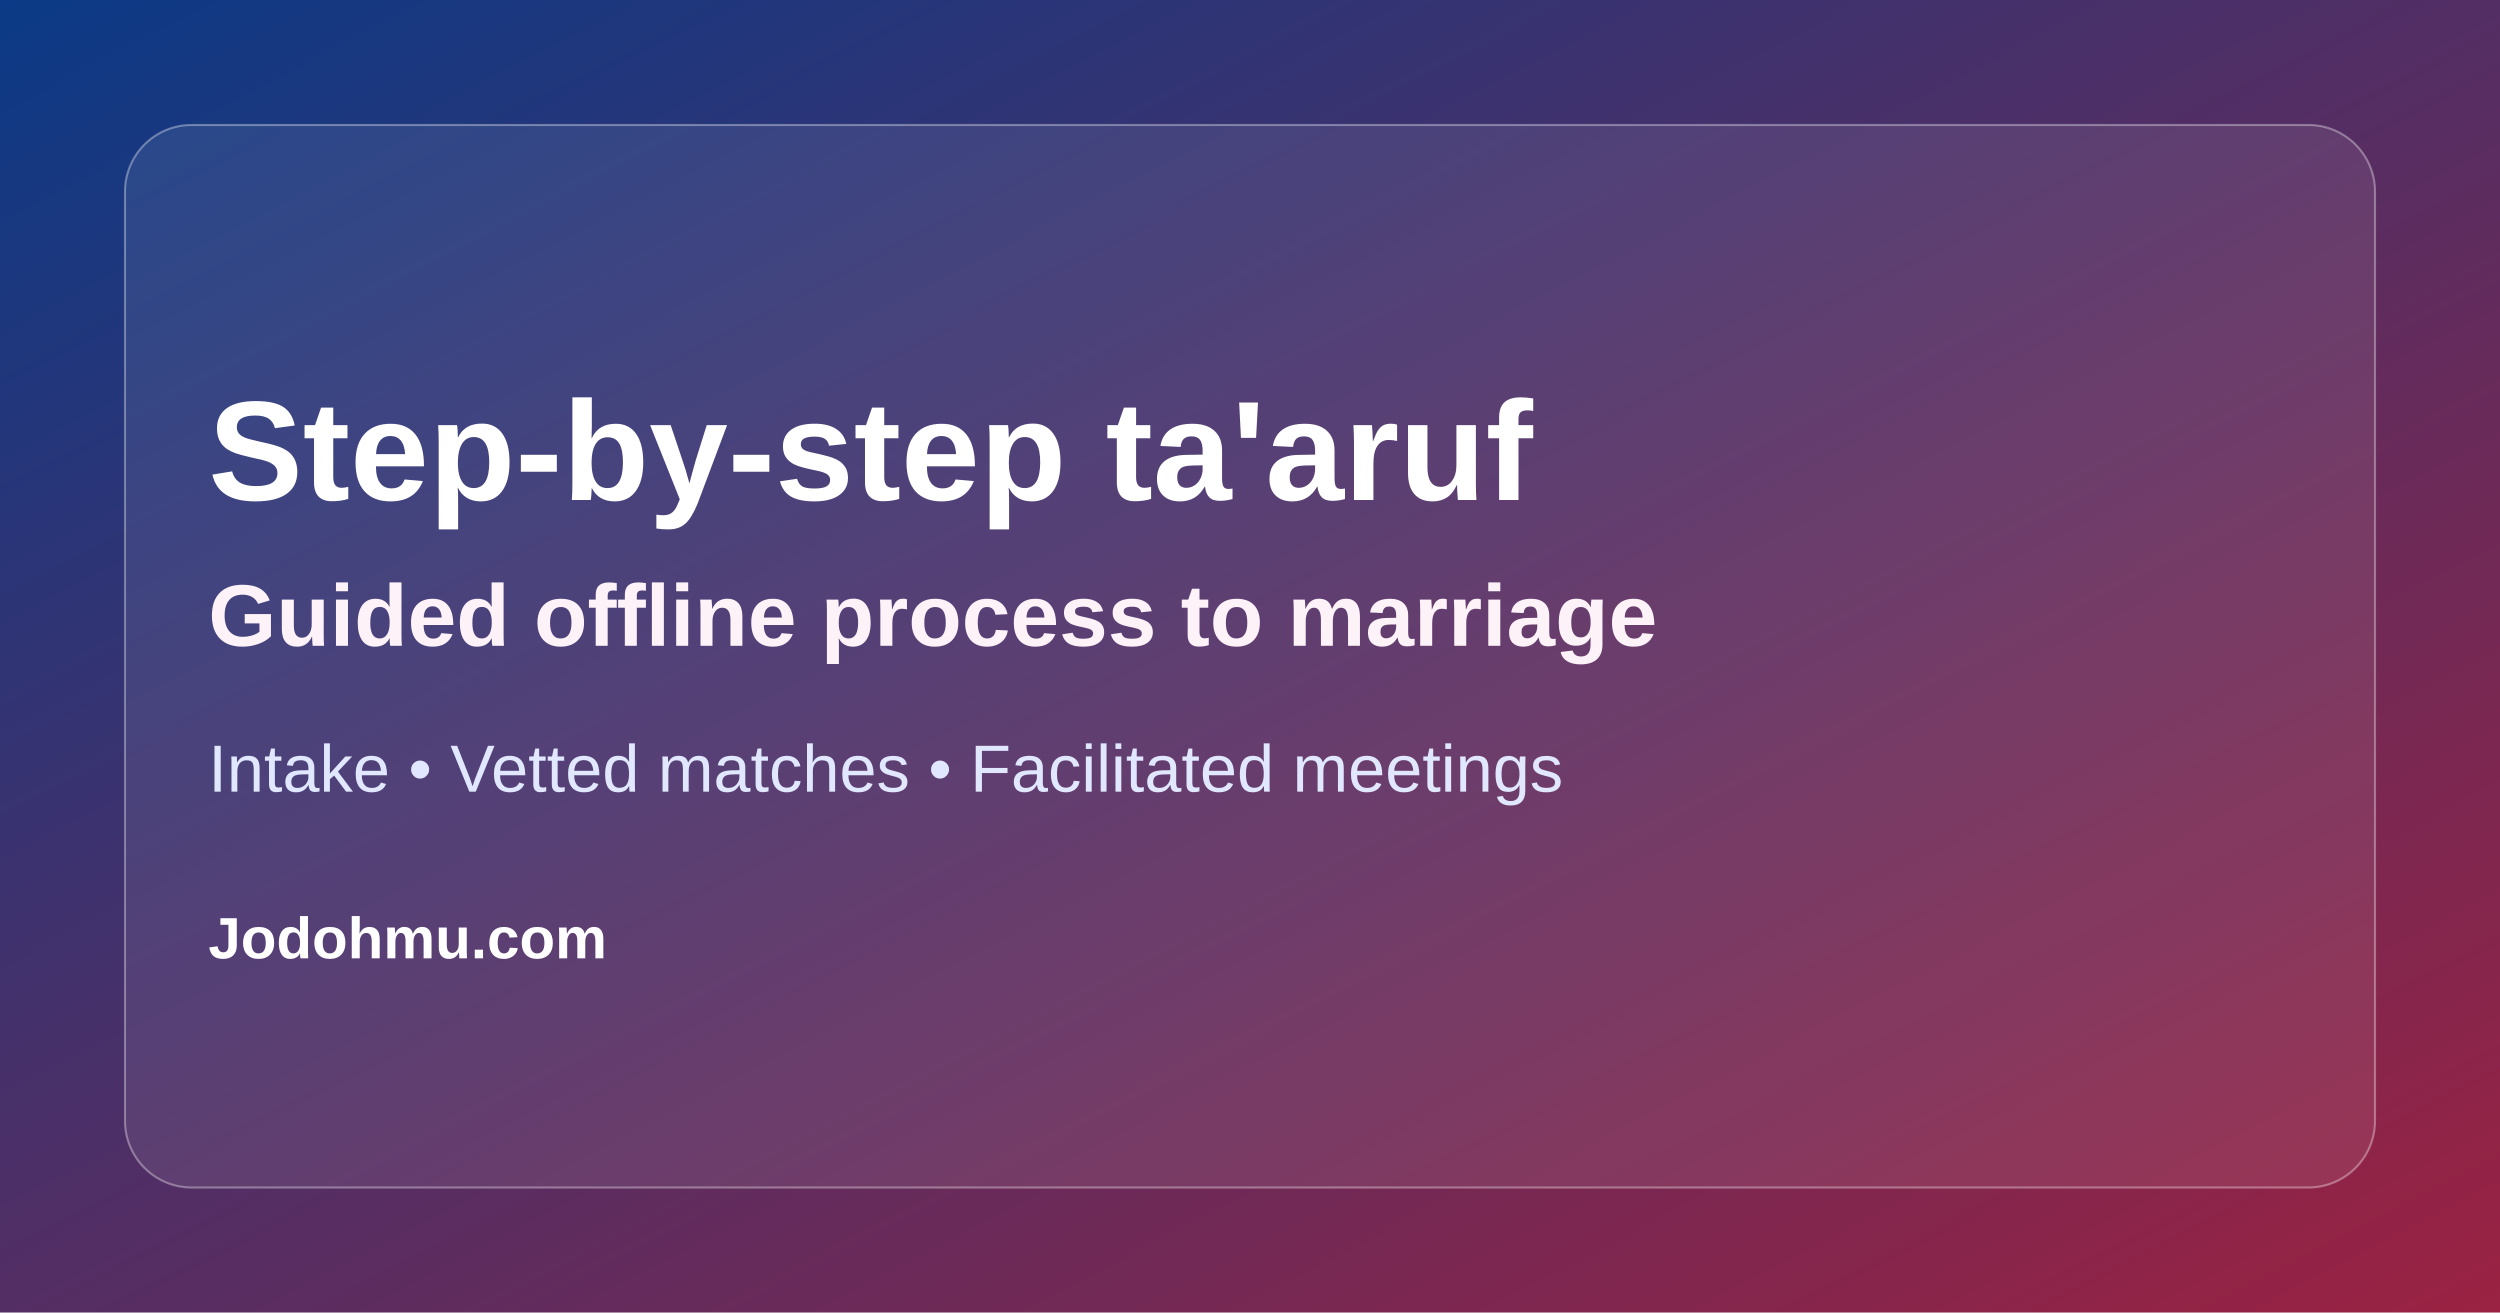
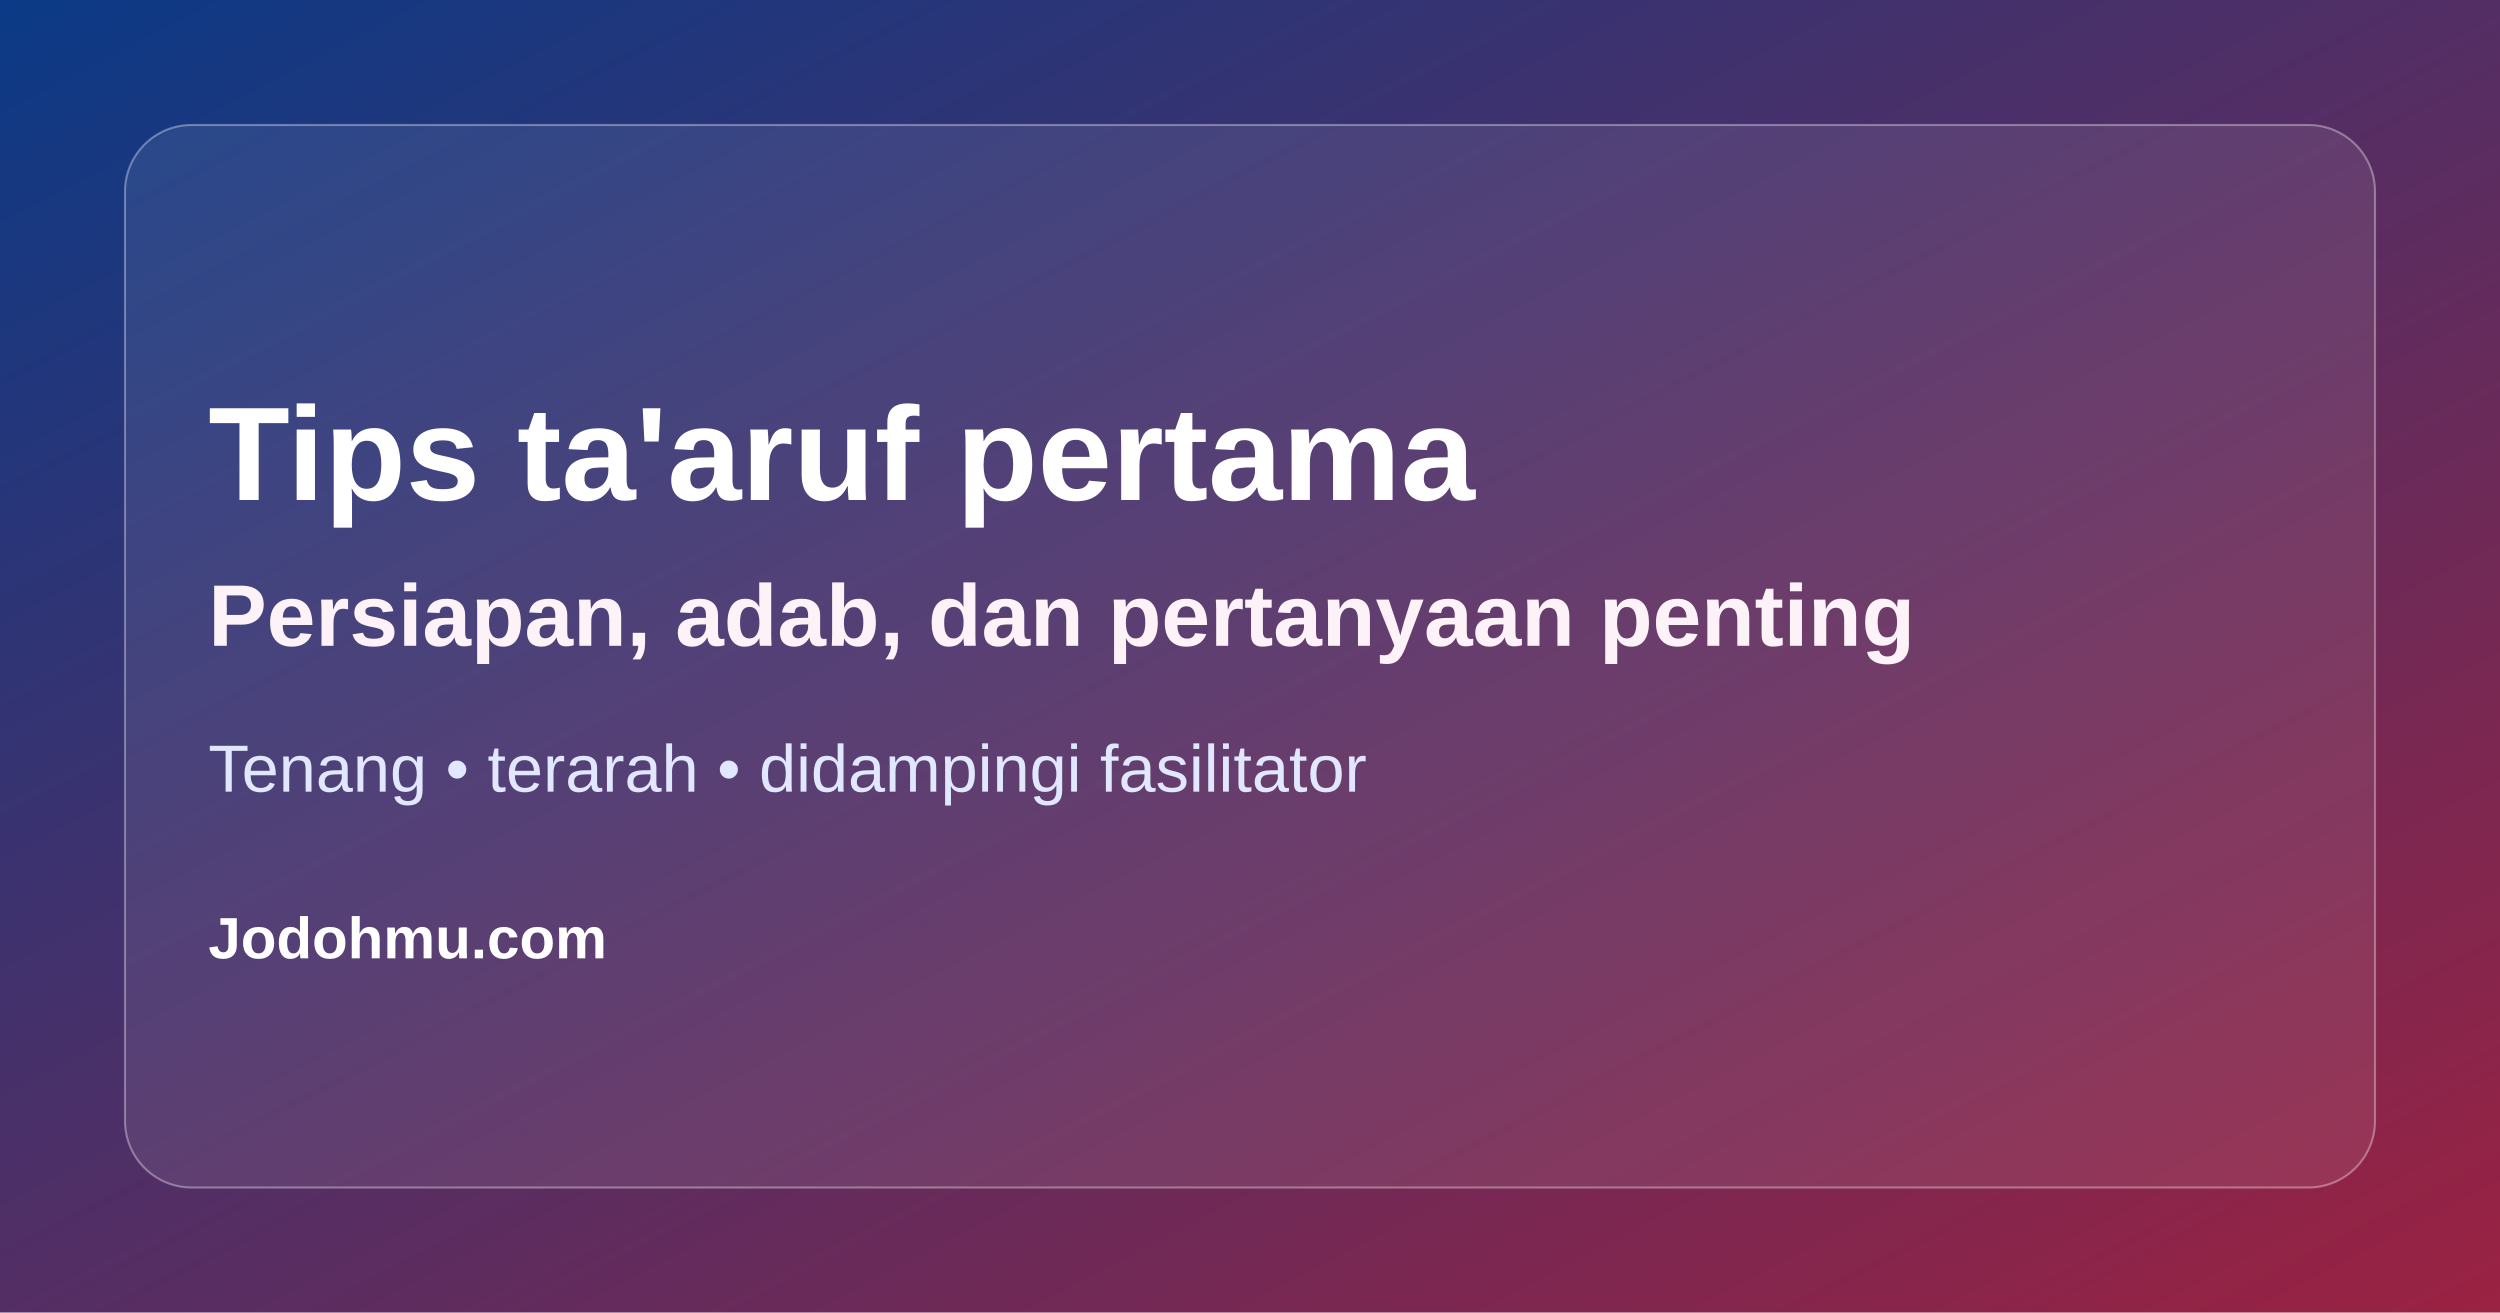
<svg xmlns="http://www.w3.org/2000/svg" width="1200" height="630" viewBox="0 0 1200 630" role="img" aria-labelledby="title desc">
  <defs>
    <linearGradient id="grad" x1="0%" y1="0%" x2="100%" y2="100%">
      <stop offset="0%" stop-color="#0b3a86" />
      <stop offset="100%" stop-color="#9B2242" />
    </linearGradient>
  </defs>
  <rect width="1200" height="630" fill="url(#grad)" />
  <rect x="60" y="60" width="1080" height="510" rx="32" fill="rgba(255,255,255,0.08)" stroke="rgba(255,255,255,0.35)" />
-   <text x="100" y="240" font-family="'Nunito', 'Helvetica Neue', Arial" font-size="68" font-weight="700" fill="#ffffff">Step-by-step ta'aruf</text>
-   <text x="100" y="310" font-family="'Nunito', 'Helvetica Neue', Arial" font-size="42" font-weight="600" fill="#fdf2f8">Guided offline process to marriage</text>
-   <text x="100" y="380" font-family="'Nunito', 'Helvetica Neue', Arial" font-size="32" font-weight="500" fill="#e0e7ff">Intake • Vetted matches • Facilitated meetings</text>
+   <text x="100" y="240" font-family="'Nunito', 'Helvetica Neue', Arial" font-size="64" font-weight="700" fill="#ffffff">Tips ta'aruf pertama</text>
+   <text x="100" y="310" font-family="'Nunito', 'Helvetica Neue', Arial" font-size="42" font-weight="600" fill="#fdf2f8">Persiapan, adab, dan pertanyaan penting</text>
+   <text x="100" y="380" font-family="'Nunito', 'Helvetica Neue', Arial" font-size="32" font-weight="500" fill="#e0e7ff">Tenang • terarah • didampingi fasilitator</text>
  <text x="100" y="460" font-family="'Nunito', 'Helvetica Neue', Arial" font-size="28" font-weight="600" fill="#fff">Jodohmu.com</text>
</svg>
